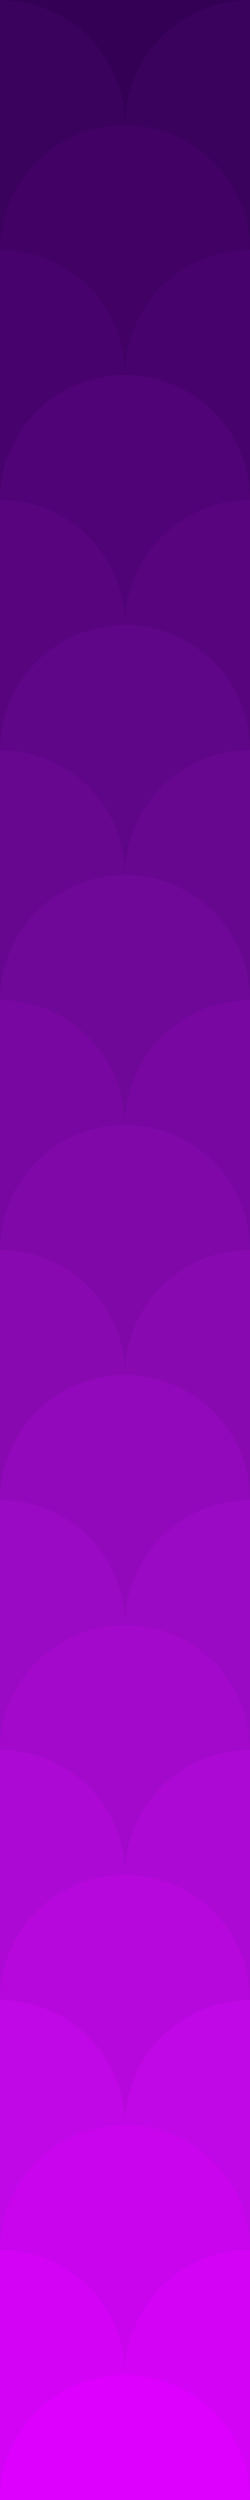
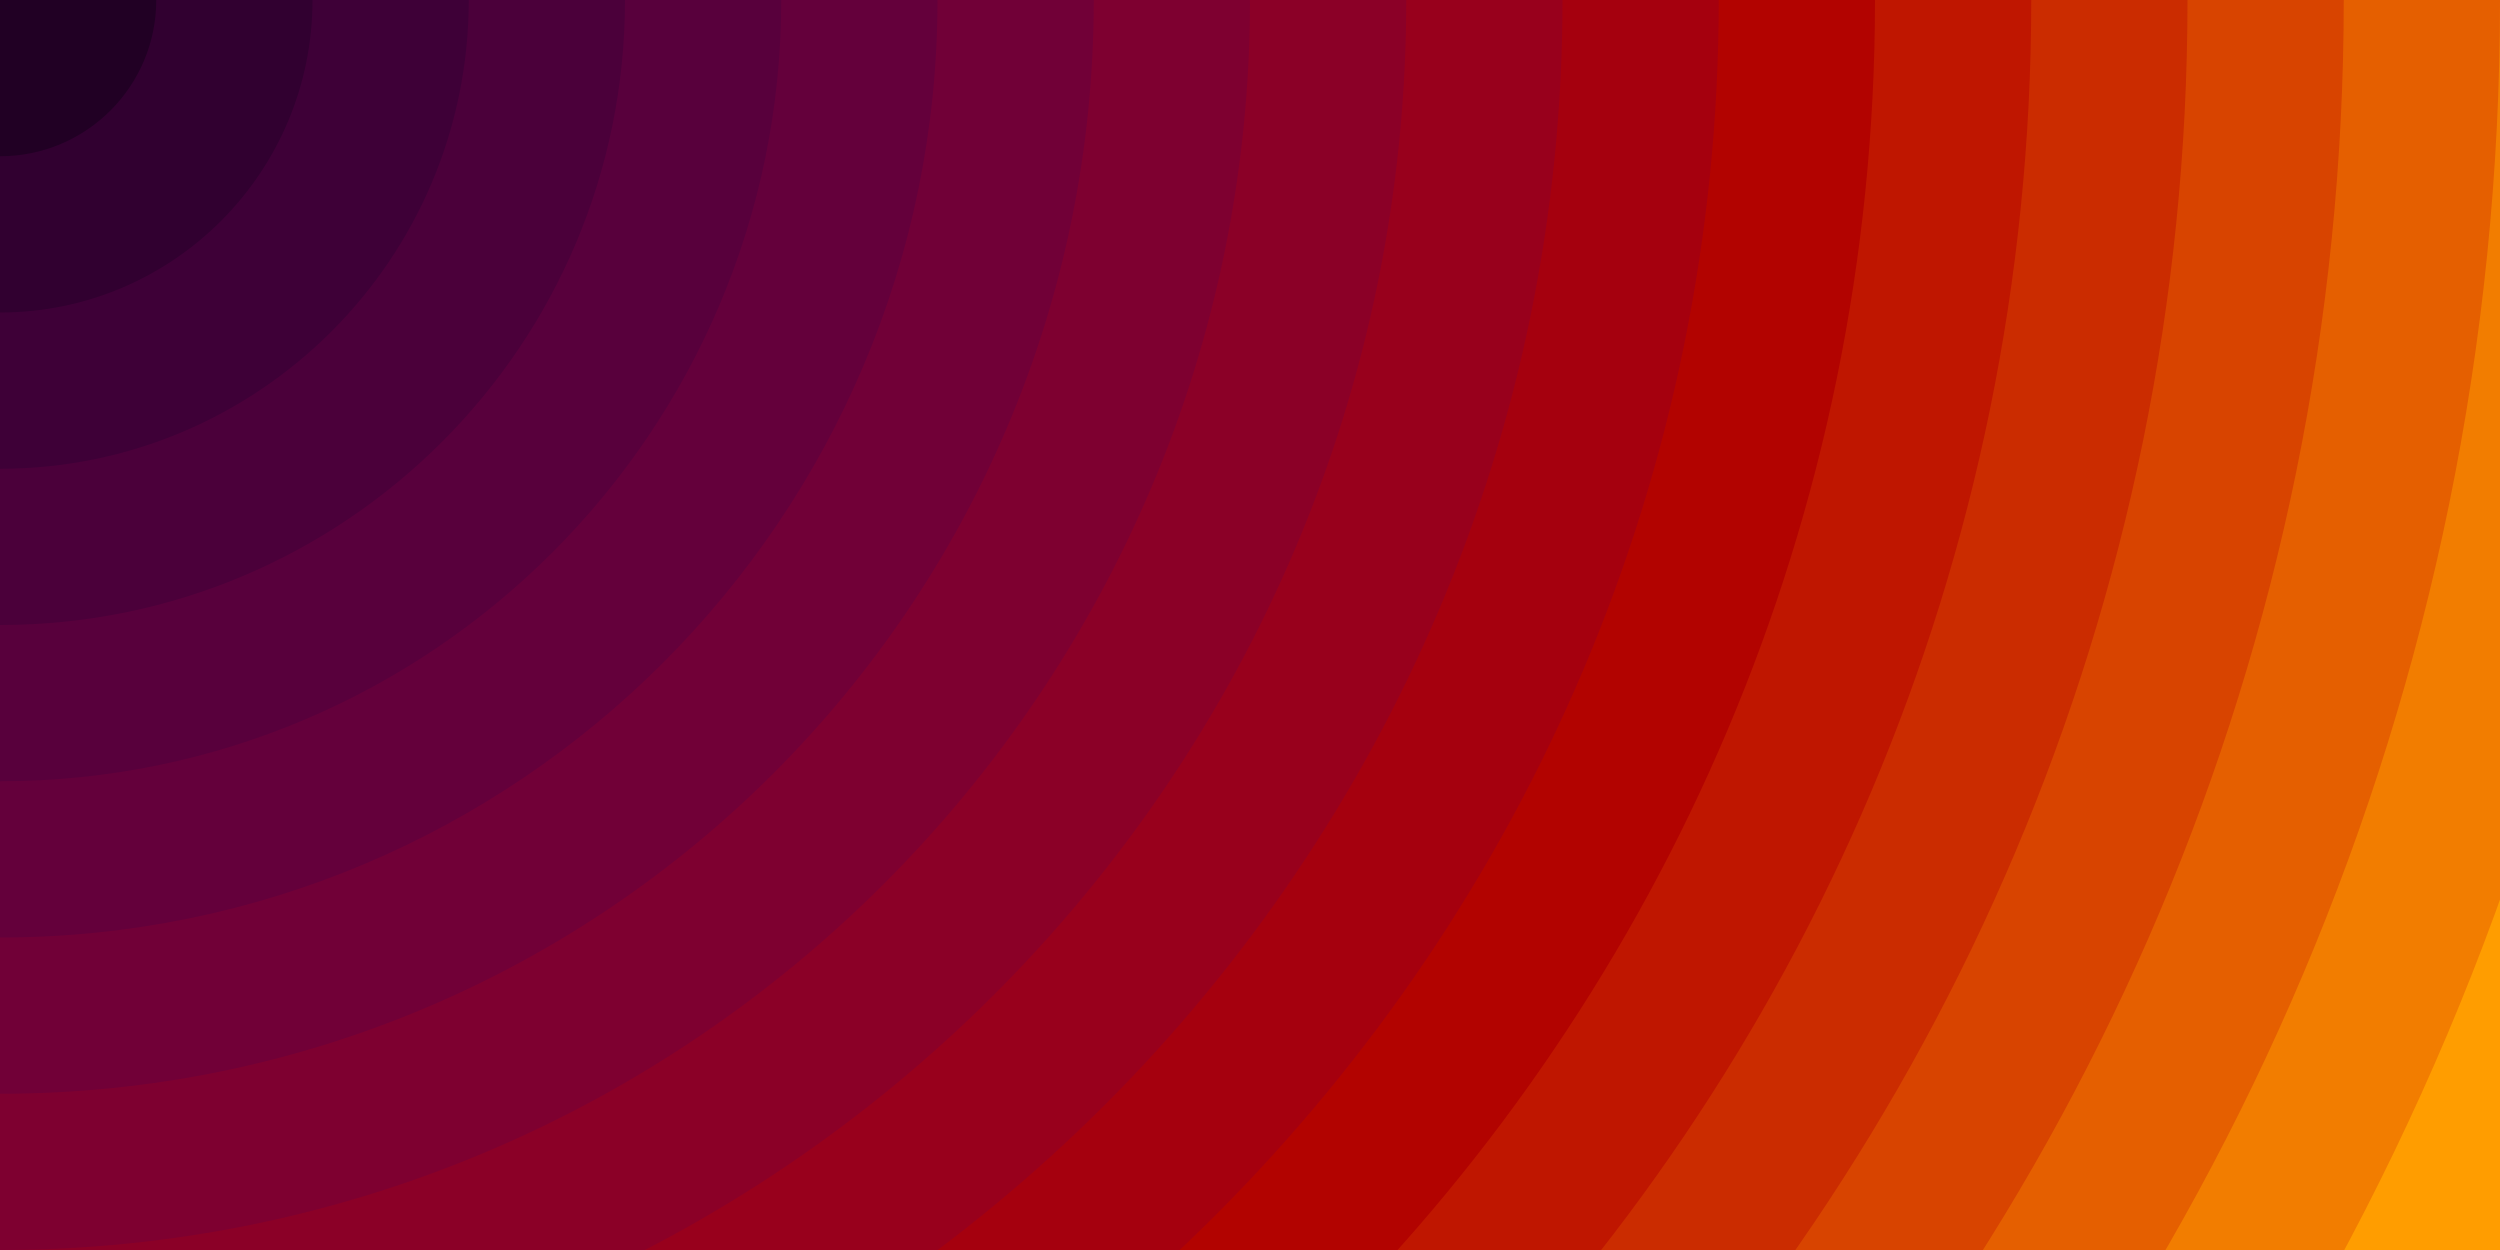
- <svg xmlns="http://www.w3.org/2000/svg" viewBox="0 0 100 1000">
-   <rect fill="#330055" width="100" height="1000" />
-   <g fill-opacity="1">
-     <circle fill="#330055" cx="50" cy="0" r="50" />
-     <g fill="#3a015d">
-       <circle cx="0" cy="50" r="50" />
-       <circle cx="100" cy="50" r="50" />
-     </g>
-     <circle fill="#410165" cx="50" cy="100" r="50" />
-     <g fill="#48026e">
-       <circle cx="0" cy="150" r="50" />
-       <circle cx="100" cy="150" r="50" />
-     </g>
-     <circle fill="#500376" cx="50" cy="200" r="50" />
-     <g fill="#57047e">
-       <circle cx="0" cy="250" r="50" />
-       <circle cx="100" cy="250" r="50" />
-     </g>
-     <circle fill="#5f0587" cx="50" cy="300" r="50" />
-     <g fill="#67068f">
-       <circle cx="0" cy="350" r="50" />
-       <circle cx="100" cy="350" r="50" />
-     </g>
-     <circle fill="#6f0798" cx="50" cy="400" r="50" />
-     <g fill="#7707a0">
-       <circle cx="0" cy="450" r="50" />
-       <circle cx="100" cy="450" r="50" />
-     </g>
-     <circle fill="#8008a9" cx="50" cy="500" r="50" />
-     <g fill="#8909b1">
-       <circle cx="0" cy="550" r="50" />
-       <circle cx="100" cy="550" r="50" />
-     </g>
-     <circle fill="#9109ba" cx="50" cy="600" r="50" />
-     <g fill="#9a09c3">
-       <circle cx="0" cy="650" r="50" />
-       <circle cx="100" cy="650" r="50" />
-     </g>
-     <circle fill="#a309cb" cx="50" cy="700" r="50" />
-     <g fill="#ad09d4">
-       <circle cx="0" cy="750" r="50" />
-       <circle cx="100" cy="750" r="50" />
-     </g>
-     <circle fill="#b608dc" cx="50" cy="800" r="50" />
-     <g fill="#c007e5">
-       <circle cx="0" cy="850" r="50" />
-       <circle cx="100" cy="850" r="50" />
-     </g>
-     <circle fill="#c905ee" cx="50" cy="900" r="50" />
-     <g fill="#d303f6">
-       <circle cx="0" cy="950" r="50" />
-       <circle cx="100" cy="950" r="50" />
-     </g>
-     <circle fill="#D0F" cx="50" cy="1000" r="50" />
+ <svg xmlns="http://www.w3.org/2000/svg" width="100%" height="100%" viewBox="0 0 1600 800">
+   <rect fill="#ff9d00" width="1600" height="800" />
+   <g stroke="#000" stroke-width="100" stroke-opacity="0">
+     <circle fill="#ff9d00" cx="0" cy="0" r="1800" />
+     <circle fill="#f27d00" cx="0" cy="0" r="1700" />
+     <circle fill="#e55f00" cx="0" cy="0" r="1600" />
+     <circle fill="#d84400" cx="0" cy="0" r="1500" />
+     <circle fill="#cb2c00" cx="0" cy="0" r="1400" />
+     <circle fill="#bf1600" cx="0" cy="0" r="1300" />
+     <circle fill="#b20300" cx="0" cy="0" r="1200" />
+     <circle fill="#a5000e" cx="0" cy="0" r="1100" />
+     <circle fill="#98001c" cx="0" cy="0" r="1000" />
+     <circle fill="#8b0027" cx="0" cy="0" r="900" />
+     <circle fill="#7e0030" cx="0" cy="0" r="800" />
+     <circle fill="#710037" cx="0" cy="0" r="700" />
+     <circle fill="#64003b" cx="0" cy="0" r="600" />
+     <circle fill="#58003c" cx="0" cy="0" r="500" />
+     <circle fill="#4b003a" cx="0" cy="0" r="400" />
+     <circle fill="#3e0037" cx="0" cy="0" r="300" />
+     <circle fill="#310030" cx="0" cy="0" r="200" />
+     <circle fill="#210024" cx="0" cy="0" r="100" />
  </g>
</svg>
